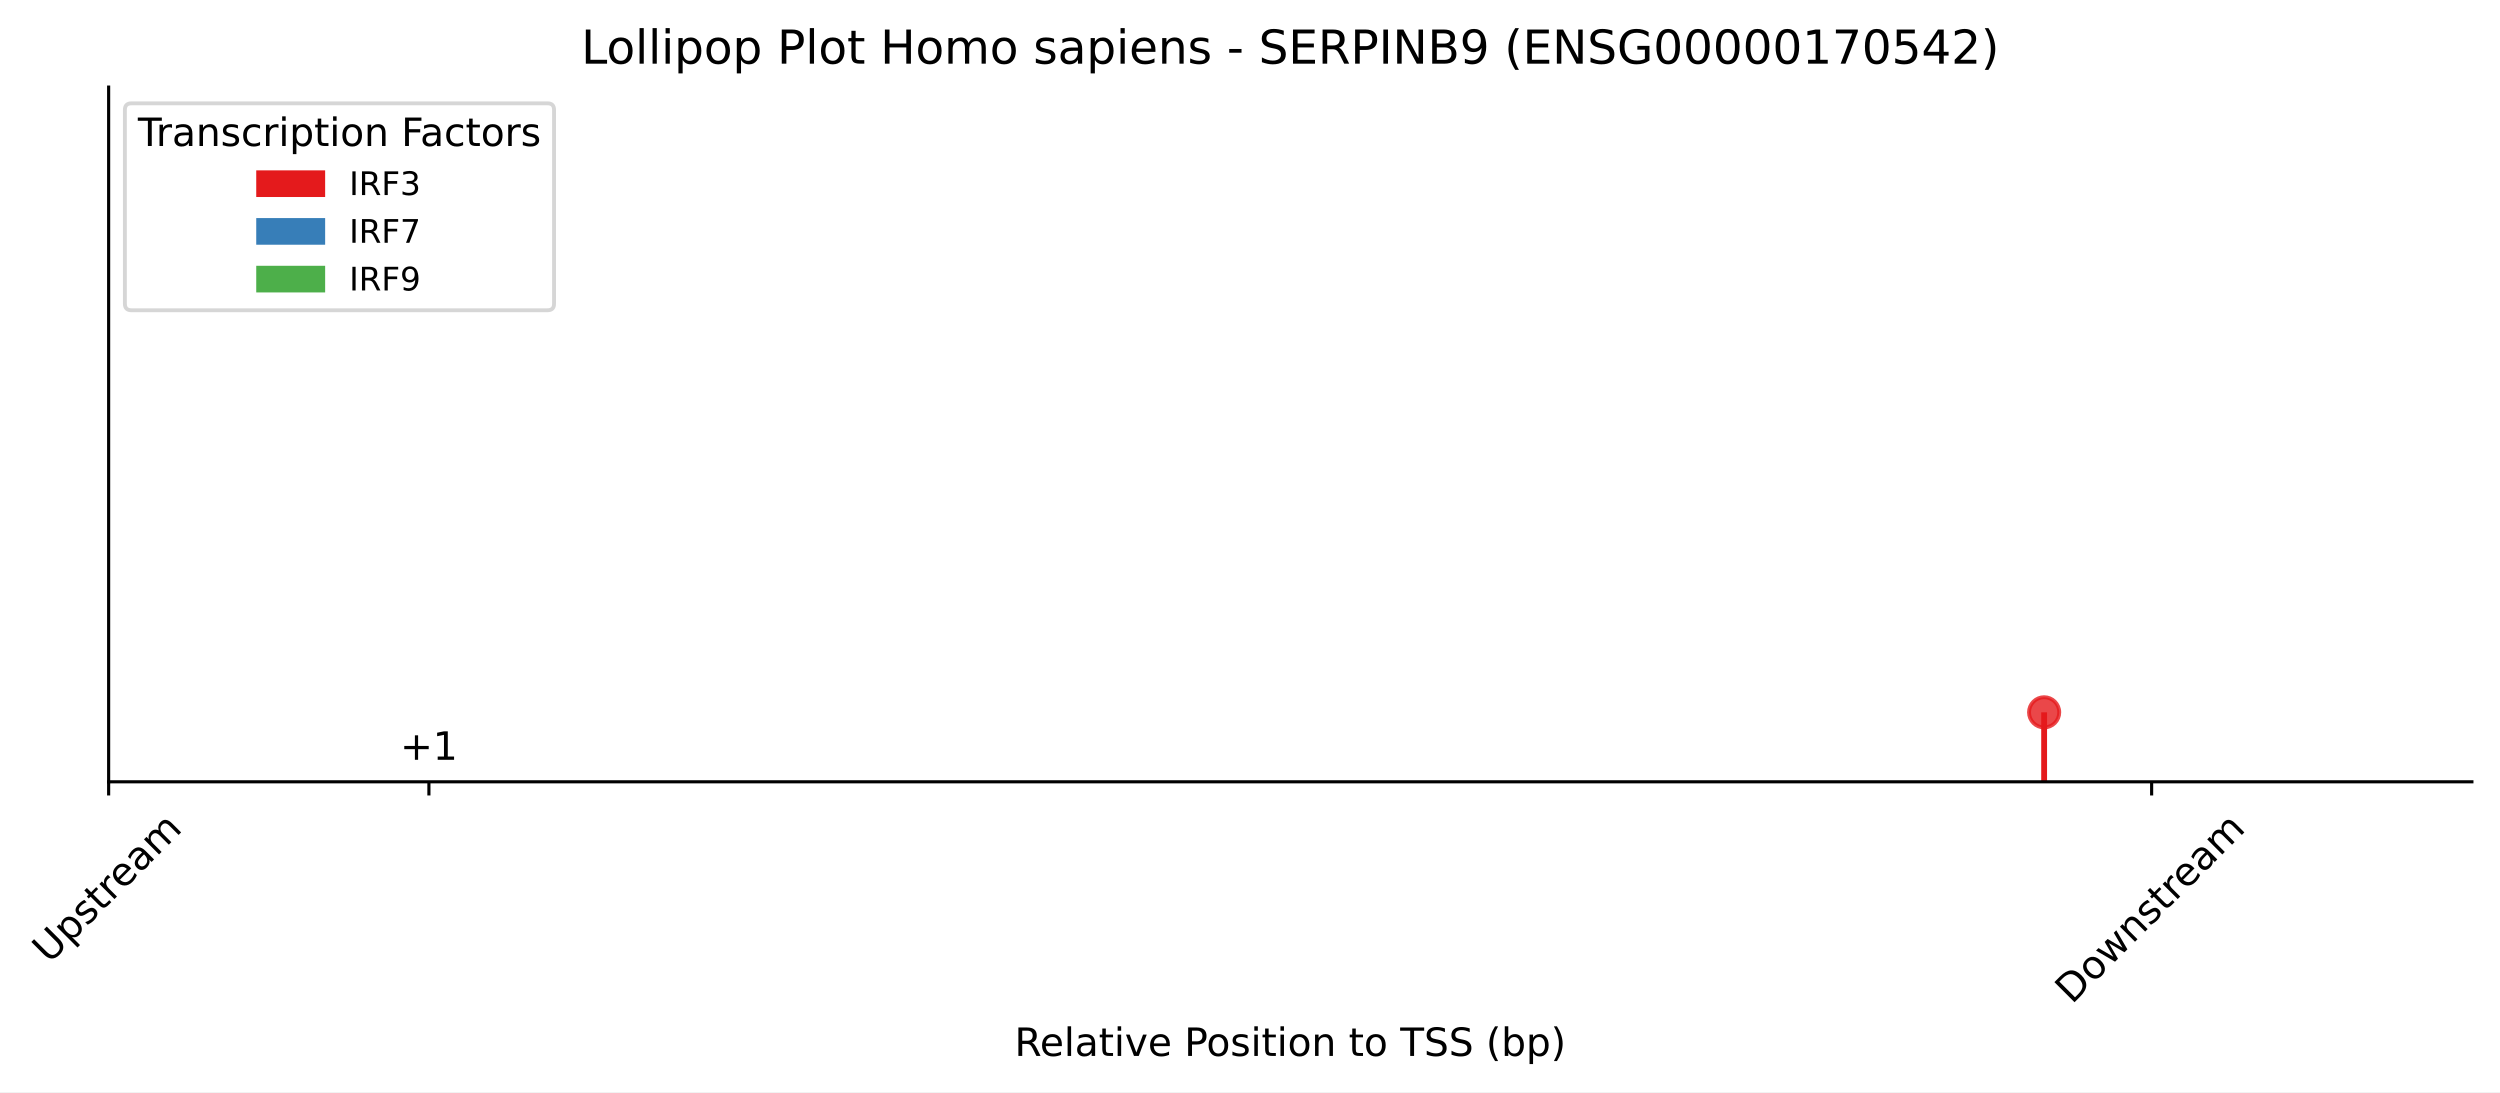
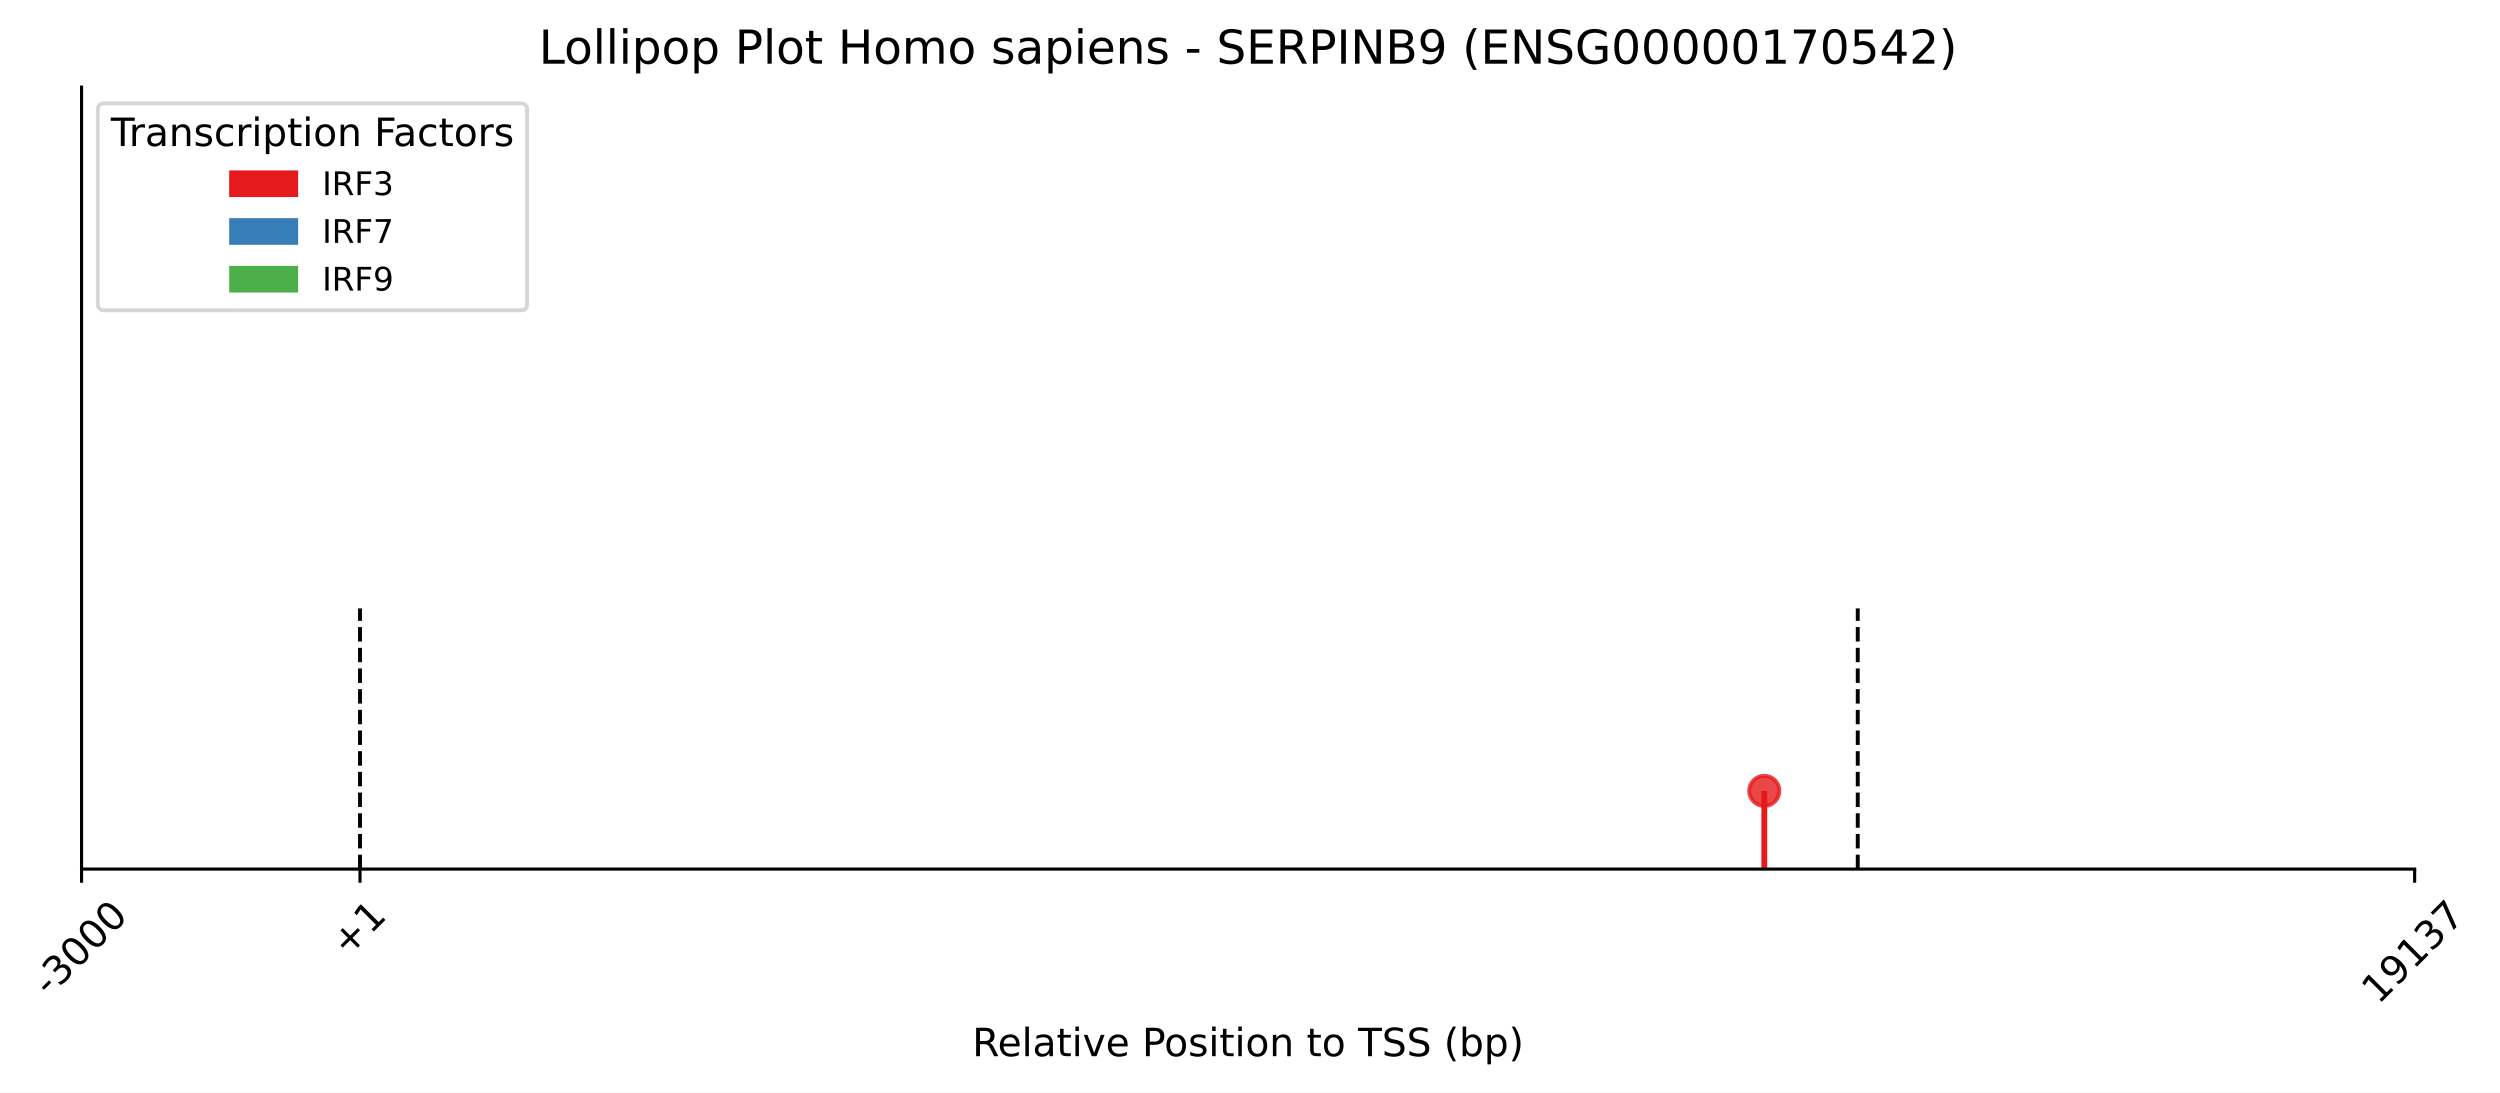
- <svg xmlns="http://www.w3.org/2000/svg" xmlns:xlink="http://www.w3.org/1999/xlink" width="640.663pt" height="279.88pt" viewBox="0 0 640.663 279.88" version="1.1">
+ <svg xmlns="http://www.w3.org/2000/svg" xmlns:xlink="http://www.w3.org/1999/xlink" width="640.479pt" height="279.87pt" viewBox="0 0 640.479 279.87" version="1.1">
  <defs>
    <style type="text/css">*{stroke-linejoin: round; stroke-linecap: butt}</style>
  </defs>
  <g id="figure_1">
    <g id="patch_1">
-       <path d="M -0 279.88  L 640.663 279.88  L 640.663 0  L -0 0  z " style="fill: #ffffff" />
+       <path d="M 0 279.87  L 640.479 279.87  L 640.479 0  L 0 0  z " style="fill: #ffffff" />
    </g>
    <g id="axes_1">
      <g id="patch_2">
-         <path d="M 27.841 200.348  L 633.463 200.348  L 633.463 22.318  L 27.841 22.318  z " style="fill: #ffffff" />
+         <path d="M 20.895 222.654  L 618.61 222.654  L 618.61 22.318  L 20.895 22.318  z " style="fill: #ffffff" />
      </g>
      <g id="matplotlib.axis_1">
        <g id="xtick_1">
          <g id="line2d_1">
            <defs>
-               <path id="m1133370704" d="M 0 0  L 0 3.5  " style="stroke: #000000; stroke-width: 0.8" />
+               <path id="mc39d2df8a2" d="M 0 0  L 0 3.5  " style="stroke: #000000; stroke-width: 0.8" />
            </defs>
            <g>
-               <use xlink:href="#m1133370704" x="27.841" y="200.348" style="stroke: #000000; stroke-width: 0.8" />
+               <use xlink:href="#mc39d2df8a2" x="20.895" y="222.654" style="stroke: #000000; stroke-width: 0.8" />
            </g>
          </g>
          <g id="text_1">
-             <g transform="translate(12.57291 247.1605) rotate(-45) scale(0.1 -0.1)">
+             <g transform="translate(12.57291 255.5738) rotate(-45) scale(0.1 -0.1)">
              <defs>
-                 <path id="DejaVuSans-55" d="M 556 4666  L 1191 4666  L 1191 1831  Q 1191 1081 1462 751  Q 1734 422 2344 422  Q 2950 422 3222 751  Q 3494 1081 3494 1831  L 3494 4666  L 4128 4666  L 4128 1753  Q 4128 841 3676 375  Q 3225 -91 2344 -91  Q 1459 -91 1007 375  Q 556 841 556 1753  L 556 4666  z " transform="scale(0.015625)" />
-                 <path id="DejaVuSans-70" d="M 1159 525  L 1159 -1331  L 581 -1331  L 581 3500  L 1159 3500  L 1159 2969  Q 1341 3281 1617 3432  Q 1894 3584 2278 3584  Q 2916 3584 3314 3078  Q 3713 2572 3713 1747  Q 3713 922 3314 415  Q 2916 -91 2278 -91  Q 1894 -91 1617 61  Q 1341 213 1159 525  z M 3116 1747  Q 3116 2381 2855 2742  Q 2594 3103 2138 3103  Q 1681 3103 1420 2742  Q 1159 2381 1159 1747  Q 1159 1113 1420 752  Q 1681 391 2138 391  Q 2594 391 2855 752  Q 3116 1113 3116 1747  z " transform="scale(0.015625)" />
-                 <path id="DejaVuSans-73" d="M 2834 3397  L 2834 2853  Q 2591 2978 2328 3040  Q 2066 3103 1784 3103  Q 1356 3103 1142 2972  Q 928 2841 928 2578  Q 928 2378 1081 2264  Q 1234 2150 1697 2047  L 1894 2003  Q 2506 1872 2764 1633  Q 3022 1394 3022 966  Q 3022 478 2636 193  Q 2250 -91 1575 -91  Q 1294 -91 989 -36  Q 684 19 347 128  L 347 722  Q 666 556 975 473  Q 1284 391 1588 391  Q 1994 391 2212 530  Q 2431 669 2431 922  Q 2431 1156 2273 1281  Q 2116 1406 1581 1522  L 1381 1569  Q 847 1681 609 1914  Q 372 2147 372 2553  Q 372 3047 722 3315  Q 1072 3584 1716 3584  Q 2034 3584 2315 3537  Q 2597 3491 2834 3397  z " transform="scale(0.015625)" />
-                 <path id="DejaVuSans-74" d="M 1172 4494  L 1172 3500  L 2356 3500  L 2356 3053  L 1172 3053  L 1172 1153  Q 1172 725 1289 603  Q 1406 481 1766 481  L 2356 481  L 2356 0  L 1766 0  Q 1100 0 847 248  Q 594 497 594 1153  L 594 3053  L 172 3053  L 172 3500  L 594 3500  L 594 4494  L 1172 4494  z " transform="scale(0.015625)" />
-                 <path id="DejaVuSans-72" d="M 2631 2963  Q 2534 3019 2420 3045  Q 2306 3072 2169 3072  Q 1681 3072 1420 2755  Q 1159 2438 1159 1844  L 1159 0  L 581 0  L 581 3500  L 1159 3500  L 1159 2956  Q 1341 3275 1631 3429  Q 1922 3584 2338 3584  Q 2397 3584 2469 3576  Q 2541 3569 2628 3553  L 2631 2963  z " transform="scale(0.015625)" />
-                 <path id="DejaVuSans-65" d="M 3597 1894  L 3597 1613  L 953 1613  Q 991 1019 1311 708  Q 1631 397 2203 397  Q 2534 397 2845 478  Q 3156 559 3463 722  L 3463 178  Q 3153 47 2828 -22  Q 2503 -91 2169 -91  Q 1331 -91 842 396  Q 353 884 353 1716  Q 353 2575 817 3079  Q 1281 3584 2069 3584  Q 2775 3584 3186 3129  Q 3597 2675 3597 1894  z M 3022 2063  Q 3016 2534 2758 2815  Q 2500 3097 2075 3097  Q 1594 3097 1305 2825  Q 1016 2553 972 2059  L 3022 2063  z " transform="scale(0.015625)" />
-                 <path id="DejaVuSans-61" d="M 2194 1759  Q 1497 1759 1228 1600  Q 959 1441 959 1056  Q 959 750 1161 570  Q 1363 391 1709 391  Q 2188 391 2477 730  Q 2766 1069 2766 1631  L 2766 1759  L 2194 1759  z M 3341 1997  L 3341 0  L 2766 0  L 2766 531  Q 2569 213 2275 61  Q 1981 -91 1556 -91  Q 1019 -91 701 211  Q 384 513 384 1019  Q 384 1609 779 1909  Q 1175 2209 1959 2209  L 2766 2209  L 2766 2266  Q 2766 2663 2505 2880  Q 2244 3097 1772 3097  Q 1472 3097 1187 3025  Q 903 2953 641 2809  L 641 3341  Q 956 3463 1253 3523  Q 1550 3584 1831 3584  Q 2591 3584 2966 3190  Q 3341 2797 3341 1997  z " transform="scale(0.015625)" />
-                 <path id="DejaVuSans-6d" d="M 3328 2828  Q 3544 3216 3844 3400  Q 4144 3584 4550 3584  Q 5097 3584 5394 3201  Q 5691 2819 5691 2113  L 5691 0  L 5113 0  L 5113 2094  Q 5113 2597 4934 2840  Q 4756 3084 4391 3084  Q 3944 3084 3684 2787  Q 3425 2491 3425 1978  L 3425 0  L 2847 0  L 2847 2094  Q 2847 2600 2669 2842  Q 2491 3084 2119 3084  Q 1678 3084 1418 2786  Q 1159 2488 1159 1978  L 1159 0  L 581 0  L 581 3500  L 1159 3500  L 1159 2956  Q 1356 3278 1631 3431  Q 1906 3584 2284 3584  Q 2666 3584 2933 3390  Q 3200 3197 3328 2828  z " transform="scale(0.015625)" />
+                 <path id="DejaVuSans-2d" d="M 313 2009  L 1997 2009  L 1997 1497  L 313 1497  L 313 2009  z " transform="scale(0.015625)" />
+                 <path id="DejaVuSans-33" d="M 2597 2516  Q 3050 2419 3304 2112  Q 3559 1806 3559 1356  Q 3559 666 3084 287  Q 2609 -91 1734 -91  Q 1441 -91 1130 -33  Q 819 25 488 141  L 488 750  Q 750 597 1062 519  Q 1375 441 1716 441  Q 2309 441 2620 675  Q 2931 909 2931 1356  Q 2931 1769 2642 2001  Q 2353 2234 1838 2234  L 1294 2234  L 1294 2753  L 1863 2753  Q 2328 2753 2575 2939  Q 2822 3125 2822 3475  Q 2822 3834 2567 4026  Q 2313 4219 1838 4219  Q 1578 4219 1281 4162  Q 984 4106 628 3988  L 628 4550  Q 988 4650 1302 4700  Q 1616 4750 1894 4750  Q 2613 4750 3031 4423  Q 3450 4097 3450 3541  Q 3450 3153 3228 2886  Q 3006 2619 2597 2516  z " transform="scale(0.015625)" />
+                 <path id="DejaVuSans-30" d="M 2034 4250  Q 1547 4250 1301 3770  Q 1056 3291 1056 2328  Q 1056 1369 1301 889  Q 1547 409 2034 409  Q 2525 409 2770 889  Q 3016 1369 3016 2328  Q 3016 3291 2770 3770  Q 2525 4250 2034 4250  z M 2034 4750  Q 2819 4750 3233 4129  Q 3647 3509 3647 2328  Q 3647 1150 3233 529  Q 2819 -91 2034 -91  Q 1250 -91 836 529  Q 422 1150 422 2328  Q 422 3509 836 4129  Q 1250 4750 2034 4750  z " transform="scale(0.015625)" />
              </defs>
-               <use xlink:href="#DejaVuSans-55" />
-               <use xlink:href="#DejaVuSans-70" x="73.193" />
-               <use xlink:href="#DejaVuSans-73" x="136.67" />
-               <use xlink:href="#DejaVuSans-74" x="188.77" />
-               <use xlink:href="#DejaVuSans-72" x="227.979" />
-               <use xlink:href="#DejaVuSans-65" x="266.842" />
-               <use xlink:href="#DejaVuSans-61" x="328.365" />
-               <use xlink:href="#DejaVuSans-6d" x="389.645" />
+               <use xlink:href="#DejaVuSans-2d" />
+               <use xlink:href="#DejaVuSans-33" x="36.084" />
+               <use xlink:href="#DejaVuSans-30" x="99.707" />
+               <use xlink:href="#DejaVuSans-30" x="163.33" />
+               <use xlink:href="#DejaVuSans-30" x="226.953" />
            </g>
          </g>
        </g>
        <g id="xtick_2">
          <g id="line2d_2">
            <g>
-               <use xlink:href="#m1133370704" x="109.915" y="200.348" style="stroke: #000000; stroke-width: 0.8" />
+               <use xlink:href="#mc39d2df8a2" x="92.23" y="222.654" style="stroke: #000000; stroke-width: 0.8" />
+             </g>
+           </g>
+           <g id="text_2">
+             <g transform="translate(88.96906 245.4511) rotate(-45) scale(0.1 -0.1)">
+               <defs>
+                 <path id="DejaVuSans-2b" d="M 2944 4013  L 2944 2272  L 4684 2272  L 4684 1741  L 2944 1741  L 2944 0  L 2419 0  L 2419 1741  L 678 1741  L 678 2272  L 2419 2272  L 2419 4013  L 2944 4013  z " transform="scale(0.015625)" />
+                 <path id="DejaVuSans-31" d="M 794 531  L 1825 531  L 1825 4091  L 703 3866  L 703 4441  L 1819 4666  L 2450 4666  L 2450 531  L 3481 531  L 3481 0  L 794 0  L 794 531  z " transform="scale(0.015625)" />
+               </defs>
+               <use xlink:href="#DejaVuSans-2b" />
+               <use xlink:href="#DejaVuSans-31" x="83.789" />
            </g>
          </g>
        </g>
        <g id="xtick_3">
          <g id="line2d_3">
            <g>
-               <use xlink:href="#m1133370704" x="551.389" y="200.348" style="stroke: #000000; stroke-width: 0.8" />
-             </g>
-           </g>
-           <g id="text_2">
-             <g transform="translate(530.9353 257.5318) rotate(-45) scale(0.1 -0.1)">
+               <use xlink:href="#mc39d2df8a2" x="618.61" y="222.654" style="stroke: #000000; stroke-width: 0.8" />
+             </g>
+           </g>
+           <g id="text_3">
+             <g transform="translate(609.3134 257.5216) rotate(-45) scale(0.1 -0.1)">
              <defs>
-                 <path id="DejaVuSans-44" d="M 1259 4147  L 1259 519  L 2022 519  Q 2988 519 3436 956  Q 3884 1394 3884 2338  Q 3884 3275 3436 3711  Q 2988 4147 2022 4147  L 1259 4147  z M 628 4666  L 1925 4666  Q 3281 4666 3915 4102  Q 4550 3538 4550 2338  Q 4550 1131 3912 565  Q 3275 0 1925 0  L 628 0  L 628 4666  z " transform="scale(0.015625)" />
-                 <path id="DejaVuSans-6f" d="M 1959 3097  Q 1497 3097 1228 2736  Q 959 2375 959 1747  Q 959 1119 1226 758  Q 1494 397 1959 397  Q 2419 397 2687 759  Q 2956 1122 2956 1747  Q 2956 2369 2687 2733  Q 2419 3097 1959 3097  z M 1959 3584  Q 2709 3584 3137 3096  Q 3566 2609 3566 1747  Q 3566 888 3137 398  Q 2709 -91 1959 -91  Q 1206 -91 779 398  Q 353 888 353 1747  Q 353 2609 779 3096  Q 1206 3584 1959 3584  z " transform="scale(0.015625)" />
-                 <path id="DejaVuSans-77" d="M 269 3500  L 844 3500  L 1563 769  L 2278 3500  L 2956 3500  L 3675 769  L 4391 3500  L 4966 3500  L 4050 0  L 3372 0  L 2619 2869  L 1863 0  L 1184 0  L 269 3500  z " transform="scale(0.015625)" />
-                 <path id="DejaVuSans-6e" d="M 3513 2113  L 3513 0  L 2938 0  L 2938 2094  Q 2938 2591 2744 2837  Q 2550 3084 2163 3084  Q 1697 3084 1428 2787  Q 1159 2491 1159 1978  L 1159 0  L 581 0  L 581 3500  L 1159 3500  L 1159 2956  Q 1366 3272 1645 3428  Q 1925 3584 2291 3584  Q 2894 3584 3203 3211  Q 3513 2838 3513 2113  z " transform="scale(0.015625)" />
+                 <path id="DejaVuSans-39" d="M 703 97  L 703 672  Q 941 559 1184 500  Q 1428 441 1663 441  Q 2288 441 2617 861  Q 2947 1281 2994 2138  Q 2813 1869 2534 1725  Q 2256 1581 1919 1581  Q 1219 1581 811 2004  Q 403 2428 403 3163  Q 403 3881 828 4315  Q 1253 4750 1959 4750  Q 2769 4750 3195 4129  Q 3622 3509 3622 2328  Q 3622 1225 3098 567  Q 2575 -91 1691 -91  Q 1453 -91 1209 -44  Q 966 3 703 97  z M 1959 2075  Q 2384 2075 2632 2365  Q 2881 2656 2881 3163  Q 2881 3666 2632 3958  Q 2384 4250 1959 4250  Q 1534 4250 1286 3958  Q 1038 3666 1038 3163  Q 1038 2656 1286 2365  Q 1534 2075 1959 2075  z " transform="scale(0.015625)" />
+                 <path id="DejaVuSans-37" d="M 525 4666  L 3525 4666  L 3525 4397  L 1831 0  L 1172 0  L 2766 4134  L 525 4134  L 525 4666  z " transform="scale(0.015625)" />
              </defs>
-               <use xlink:href="#DejaVuSans-44" />
-               <use xlink:href="#DejaVuSans-6f" x="77.002" />
-               <use xlink:href="#DejaVuSans-77" x="138.184" />
-               <use xlink:href="#DejaVuSans-6e" x="219.971" />
-               <use xlink:href="#DejaVuSans-73" x="283.35" />
-               <use xlink:href="#DejaVuSans-74" x="335.449" />
-               <use xlink:href="#DejaVuSans-72" x="374.658" />
-               <use xlink:href="#DejaVuSans-65" x="413.521" />
-               <use xlink:href="#DejaVuSans-61" x="475.045" />
-               <use xlink:href="#DejaVuSans-6d" x="536.324" />
-             </g>
-           </g>
-         </g>
-         <g id="text_3">
-           <g transform="translate(259.996 270.6008) scale(0.1 -0.1)">
+               <use xlink:href="#DejaVuSans-31" />
+               <use xlink:href="#DejaVuSans-39" x="63.623" />
+               <use xlink:href="#DejaVuSans-31" x="127.246" />
+               <use xlink:href="#DejaVuSans-33" x="190.869" />
+               <use xlink:href="#DejaVuSans-37" x="254.492" />
+             </g>
+           </g>
+         </g>
+         <g id="text_4">
+           <g transform="translate(249.0962 270.5906) scale(0.1 -0.1)">
            <defs>
              <path id="DejaVuSans-52" d="M 2841 2188  Q 3044 2119 3236 1894  Q 3428 1669 3622 1275  L 4263 0  L 3584 0  L 2988 1197  Q 2756 1666 2539 1819  Q 2322 1972 1947 1972  L 1259 1972  L 1259 0  L 628 0  L 628 4666  L 2053 4666  Q 2853 4666 3247 4331  Q 3641 3997 3641 3322  Q 3641 2881 3436 2590  Q 3231 2300 2841 2188  z M 1259 4147  L 1259 2491  L 2053 2491  Q 2509 2491 2742 2702  Q 2975 2913 2975 3322  Q 2975 3731 2742 3939  Q 2509 4147 2053 4147  L 1259 4147  z " transform="scale(0.015625)" />
+               <path id="DejaVuSans-65" d="M 3597 1894  L 3597 1613  L 953 1613  Q 991 1019 1311 708  Q 1631 397 2203 397  Q 2534 397 2845 478  Q 3156 559 3463 722  L 3463 178  Q 3153 47 2828 -22  Q 2503 -91 2169 -91  Q 1331 -91 842 396  Q 353 884 353 1716  Q 353 2575 817 3079  Q 1281 3584 2069 3584  Q 2775 3584 3186 3129  Q 3597 2675 3597 1894  z M 3022 2063  Q 3016 2534 2758 2815  Q 2500 3097 2075 3097  Q 1594 3097 1305 2825  Q 1016 2553 972 2059  L 3022 2063  z " transform="scale(0.015625)" />
              <path id="DejaVuSans-6c" d="M 603 4863  L 1178 4863  L 1178 0  L 603 0  L 603 4863  z " transform="scale(0.015625)" />
+               <path id="DejaVuSans-61" d="M 2194 1759  Q 1497 1759 1228 1600  Q 959 1441 959 1056  Q 959 750 1161 570  Q 1363 391 1709 391  Q 2188 391 2477 730  Q 2766 1069 2766 1631  L 2766 1759  L 2194 1759  z M 3341 1997  L 3341 0  L 2766 0  L 2766 531  Q 2569 213 2275 61  Q 1981 -91 1556 -91  Q 1019 -91 701 211  Q 384 513 384 1019  Q 384 1609 779 1909  Q 1175 2209 1959 2209  L 2766 2209  L 2766 2266  Q 2766 2663 2505 2880  Q 2244 3097 1772 3097  Q 1472 3097 1187 3025  Q 903 2953 641 2809  L 641 3341  Q 956 3463 1253 3523  Q 1550 3584 1831 3584  Q 2591 3584 2966 3190  Q 3341 2797 3341 1997  z " transform="scale(0.015625)" />
+               <path id="DejaVuSans-74" d="M 1172 4494  L 1172 3500  L 2356 3500  L 2356 3053  L 1172 3053  L 1172 1153  Q 1172 725 1289 603  Q 1406 481 1766 481  L 2356 481  L 2356 0  L 1766 0  Q 1100 0 847 248  Q 594 497 594 1153  L 594 3053  L 172 3053  L 172 3500  L 594 3500  L 594 4494  L 1172 4494  z " transform="scale(0.015625)" />
              <path id="DejaVuSans-69" d="M 603 3500  L 1178 3500  L 1178 0  L 603 0  L 603 3500  z M 603 4863  L 1178 4863  L 1178 4134  L 603 4134  L 603 4863  z " transform="scale(0.015625)" />
              <path id="DejaVuSans-76" d="M 191 3500  L 800 3500  L 1894 563  L 2988 3500  L 3597 3500  L 2284 0  L 1503 0  L 191 3500  z " transform="scale(0.015625)" />
              <path id="DejaVuSans-20" transform="scale(0.015625)" />
              <path id="DejaVuSans-50" d="M 1259 4147  L 1259 2394  L 2053 2394  Q 2494 2394 2734 2622  Q 2975 2850 2975 3272  Q 2975 3691 2734 3919  Q 2494 4147 2053 4147  L 1259 4147  z M 628 4666  L 2053 4666  Q 2838 4666 3239 4311  Q 3641 3956 3641 3272  Q 3641 2581 3239 2228  Q 2838 1875 2053 1875  L 1259 1875  L 1259 0  L 628 0  L 628 4666  z " transform="scale(0.015625)" />
+               <path id="DejaVuSans-6f" d="M 1959 3097  Q 1497 3097 1228 2736  Q 959 2375 959 1747  Q 959 1119 1226 758  Q 1494 397 1959 397  Q 2419 397 2687 759  Q 2956 1122 2956 1747  Q 2956 2369 2687 2733  Q 2419 3097 1959 3097  z M 1959 3584  Q 2709 3584 3137 3096  Q 3566 2609 3566 1747  Q 3566 888 3137 398  Q 2709 -91 1959 -91  Q 1206 -91 779 398  Q 353 888 353 1747  Q 353 2609 779 3096  Q 1206 3584 1959 3584  z " transform="scale(0.015625)" />
+               <path id="DejaVuSans-73" d="M 2834 3397  L 2834 2853  Q 2591 2978 2328 3040  Q 2066 3103 1784 3103  Q 1356 3103 1142 2972  Q 928 2841 928 2578  Q 928 2378 1081 2264  Q 1234 2150 1697 2047  L 1894 2003  Q 2506 1872 2764 1633  Q 3022 1394 3022 966  Q 3022 478 2636 193  Q 2250 -91 1575 -91  Q 1294 -91 989 -36  Q 684 19 347 128  L 347 722  Q 666 556 975 473  Q 1284 391 1588 391  Q 1994 391 2212 530  Q 2431 669 2431 922  Q 2431 1156 2273 1281  Q 2116 1406 1581 1522  L 1381 1569  Q 847 1681 609 1914  Q 372 2147 372 2553  Q 372 3047 722 3315  Q 1072 3584 1716 3584  Q 2034 3584 2315 3537  Q 2597 3491 2834 3397  z " transform="scale(0.015625)" />
+               <path id="DejaVuSans-6e" d="M 3513 2113  L 3513 0  L 2938 0  L 2938 2094  Q 2938 2591 2744 2837  Q 2550 3084 2163 3084  Q 1697 3084 1428 2787  Q 1159 2491 1159 1978  L 1159 0  L 581 0  L 581 3500  L 1159 3500  L 1159 2956  Q 1366 3272 1645 3428  Q 1925 3584 2291 3584  Q 2894 3584 3203 3211  Q 3513 2838 3513 2113  z " transform="scale(0.015625)" />
              <path id="DejaVuSans-54" d="M -19 4666  L 3928 4666  L 3928 4134  L 2272 4134  L 2272 0  L 1638 0  L 1638 4134  L -19 4134  L -19 4666  z " transform="scale(0.015625)" />
              <path id="DejaVuSans-53" d="M 3425 4513  L 3425 3897  Q 3066 4069 2747 4153  Q 2428 4238 2131 4238  Q 1616 4238 1336 4038  Q 1056 3838 1056 3469  Q 1056 3159 1242 3001  Q 1428 2844 1947 2747  L 2328 2669  Q 3034 2534 3370 2195  Q 3706 1856 3706 1288  Q 3706 609 3251 259  Q 2797 -91 1919 -91  Q 1588 -91 1214 -16  Q 841 59 441 206  L 441 856  Q 825 641 1194 531  Q 1563 422 1919 422  Q 2459 422 2753 634  Q 3047 847 3047 1241  Q 3047 1584 2836 1778  Q 2625 1972 2144 2069  L 1759 2144  Q 1053 2284 737 2584  Q 422 2884 422 3419  Q 422 4038 858 4394  Q 1294 4750 2059 4750  Q 2388 4750 2728 4690  Q 3069 4631 3425 4513  z " transform="scale(0.015625)" />
              <path id="DejaVuSans-28" d="M 1984 4856  Q 1566 4138 1362 3434  Q 1159 2731 1159 2009  Q 1159 1288 1364 580  Q 1569 -128 1984 -844  L 1484 -844  Q 1016 -109 783 600  Q 550 1309 550 2009  Q 550 2706 781 3412  Q 1013 4119 1484 4856  L 1984 4856  z " transform="scale(0.015625)" />
              <path id="DejaVuSans-62" d="M 3116 1747  Q 3116 2381 2855 2742  Q 2594 3103 2138 3103  Q 1681 3103 1420 2742  Q 1159 2381 1159 1747  Q 1159 1113 1420 752  Q 1681 391 2138 391  Q 2594 391 2855 752  Q 3116 1113 3116 1747  z M 1159 2969  Q 1341 3281 1617 3432  Q 1894 3584 2278 3584  Q 2916 3584 3314 3078  Q 3713 2572 3713 1747  Q 3713 922 3314 415  Q 2916 -91 2278 -91  Q 1894 -91 1617 61  Q 1341 213 1159 525  L 1159 0  L 581 0  L 581 4863  L 1159 4863  L 1159 2969  z " transform="scale(0.015625)" />
+               <path id="DejaVuSans-70" d="M 1159 525  L 1159 -1331  L 581 -1331  L 581 3500  L 1159 3500  L 1159 2969  Q 1341 3281 1617 3432  Q 1894 3584 2278 3584  Q 2916 3584 3314 3078  Q 3713 2572 3713 1747  Q 3713 922 3314 415  Q 2916 -91 2278 -91  Q 1894 -91 1617 61  Q 1341 213 1159 525  z M 3116 1747  Q 3116 2381 2855 2742  Q 2594 3103 2138 3103  Q 1681 3103 1420 2742  Q 1159 2381 1159 1747  Q 1159 1113 1420 752  Q 1681 391 2138 391  Q 2594 391 2855 752  Q 3116 1113 3116 1747  z " transform="scale(0.015625)" />
              <path id="DejaVuSans-29" d="M 513 4856  L 1013 4856  Q 1481 4119 1714 3412  Q 1947 2706 1947 2009  Q 1947 1309 1714 600  Q 1481 -109 1013 -844  L 513 -844  Q 928 -128 1133 580  Q 1338 1288 1338 2009  Q 1338 2731 1133 3434  Q 928 4138 513 4856  z " transform="scale(0.015625)" />
            </defs>
            <use xlink:href="#DejaVuSans-52" />
            <use xlink:href="#DejaVuSans-65" x="64.982" />
            <use xlink:href="#DejaVuSans-6c" x="126.506" />
            <use xlink:href="#DejaVuSans-61" x="154.289" />
            <use xlink:href="#DejaVuSans-74" x="215.568" />
            <use xlink:href="#DejaVuSans-69" x="254.777" />
            <use xlink:href="#DejaVuSans-76" x="282.561" />
            <use xlink:href="#DejaVuSans-65" x="341.74" />
            <use xlink:href="#DejaVuSans-20" x="403.264" />
            <use xlink:href="#DejaVuSans-50" x="435.051" />
            <use xlink:href="#DejaVuSans-6f" x="491.729" />
            <use xlink:href="#DejaVuSans-73" x="552.91" />
            <use xlink:href="#DejaVuSans-69" x="605.01" />
            <use xlink:href="#DejaVuSans-74" x="632.793" />
            <use xlink:href="#DejaVuSans-69" x="672.002" />
            <use xlink:href="#DejaVuSans-6f" x="699.785" />
            <use xlink:href="#DejaVuSans-6e" x="760.967" />
            <use xlink:href="#DejaVuSans-20" x="824.346" />
            <use xlink:href="#DejaVuSans-74" x="856.133" />
            <use xlink:href="#DejaVuSans-6f" x="895.342" />
            <use xlink:href="#DejaVuSans-20" x="956.523" />
            <use xlink:href="#DejaVuSans-54" x="988.311" />
            <use xlink:href="#DejaVuSans-53" x="1049.395" />
            <use xlink:href="#DejaVuSans-53" x="1112.871" />
            <use xlink:href="#DejaVuSans-20" x="1176.348" />
            <use xlink:href="#DejaVuSans-28" x="1208.135" />
            <use xlink:href="#DejaVuSans-62" x="1247.148" />
            <use xlink:href="#DejaVuSans-70" x="1310.625" />
            <use xlink:href="#DejaVuSans-29" x="1374.102" />
          </g>
        </g>
      </g>
      <g id="matplotlib.axis_2" />
      <g id="LineCollection_1">
-         <path d="M 523.84 200.348  L 523.84 182.545  " clip-path="url(#pbca8fb5575)" style="fill: none; stroke: #e41a1c; stroke-width: 1.5" />
+         <path d="M 451.995 222.654  L 451.995 202.62  " clip-path="url(#p98a1202566)" style="fill: none; stroke: #e41a1c; stroke-width: 1.5" />
+       </g>
+       <g id="line2d_4">
+         <path d="M 92.23 222.654  L 92.23 155.875  " clip-path="url(#p98a1202566)" style="fill: none; stroke-dasharray: 3.7,1.6; stroke-dashoffset: 0; stroke: #000000" />
+       </g>
+       <g id="line2d_5">
+         <path d="M 475.94 222.654  L 475.94 155.875  " clip-path="url(#p98a1202566)" style="fill: none; stroke-dasharray: 3.7,1.6; stroke-dashoffset: 0; stroke: #000000" />
      </g>
      <g id="patch_3">
-         <path d="M 27.841 200.348  L 27.841 22.318  " style="fill: none; stroke: #000000; stroke-width: 0.8; stroke-linejoin: miter; stroke-linecap: square" />
+         <path d="M 20.895 222.654  L 20.895 22.318  " style="fill: none; stroke: #000000; stroke-width: 0.8; stroke-linejoin: miter; stroke-linecap: square" />
      </g>
      <g id="patch_4">
-         <path d="M 27.841 200.348  L 633.463 200.348  " style="fill: none; stroke: #000000; stroke-width: 0.8; stroke-linejoin: miter; stroke-linecap: square" />
+         <path d="M 20.895 222.654  L 618.61 222.654  " style="fill: none; stroke: #000000; stroke-width: 0.8; stroke-linejoin: miter; stroke-linecap: square" />
      </g>
      <g id="PathCollection_1">
        <defs>
-           <path id="m6e3f514207" d="M 0 3.873  C 1.027 3.873 2.012 3.465 2.739 2.739  C 3.465 2.012 3.873 1.027 3.873 0  C 3.873 -1.027 3.465 -2.012 2.739 -2.739  C 2.012 -3.465 1.027 -3.873 0 -3.873  C -1.027 -3.873 -2.012 -3.465 -2.739 -2.739  C -3.465 -2.012 -3.873 -1.027 -3.873 0  C -3.873 1.027 -3.465 2.012 -2.739 2.739  C -2.012 3.465 -1.027 3.873 0 3.873  z " style="stroke: #e41a1c; stroke-opacity: 0.8" />
+           <path id="md659e60cf9" d="M 0 3.873  C 1.027 3.873 2.012 3.465 2.739 2.739  C 3.465 2.012 3.873 1.027 3.873 0  C 3.873 -1.027 3.465 -2.012 2.739 -2.739  C 2.012 -3.465 1.027 -3.873 0 -3.873  C -1.027 -3.873 -2.012 -3.465 -2.739 -2.739  C -3.465 -2.012 -3.873 -1.027 -3.873 0  C -3.873 1.027 -3.465 2.012 -2.739 2.739  C -2.012 3.465 -1.027 3.873 0 3.873  z " style="stroke: #e41a1c; stroke-opacity: 0.8" />
        </defs>
-         <g clip-path="url(#pbca8fb5575)">
-           <use xlink:href="#m6e3f514207" x="523.84" y="182.545" style="fill: #e41a1c; fill-opacity: 0.8; stroke: #e41a1c; stroke-opacity: 0.8" />
-         </g>
-       </g>
-       <g id="text_4">
-         <g transform="translate(102.544 194.7079) scale(0.1 -0.1)">
-           <defs>
-             <path id="DejaVuSans-2b" d="M 2944 4013  L 2944 2272  L 4684 2272  L 4684 1741  L 2944 1741  L 2944 0  L 2419 0  L 2419 1741  L 678 1741  L 678 2272  L 2419 2272  L 2419 4013  L 2944 4013  z " transform="scale(0.015625)" />
-             <path id="DejaVuSans-31" d="M 794 531  L 1825 531  L 1825 4091  L 703 3866  L 703 4441  L 1819 4666  L 2450 4666  L 2450 531  L 3481 531  L 3481 0  L 794 0  L 794 531  z " transform="scale(0.015625)" />
-           </defs>
-           <use xlink:href="#DejaVuSans-2b" />
-           <use xlink:href="#DejaVuSans-31" x="83.789" />
+         <g clip-path="url(#p98a1202566)">
+           <use xlink:href="#md659e60cf9" x="451.995" y="202.62" style="fill: #e41a1c; fill-opacity: 0.8; stroke: #e41a1c; stroke-opacity: 0.8" />
        </g>
      </g>
      <g id="text_5">
-         <g transform="translate(148.9488 16.31812) scale(0.12 -0.12)">
+         <g transform="translate(138.049 16.31812) scale(0.12 -0.12)">
          <defs>
            <path id="DejaVuSans-4c" d="M 628 4666  L 1259 4666  L 1259 531  L 3531 531  L 3531 0  L 628 0  L 628 4666  z " transform="scale(0.015625)" />
            <path id="DejaVuSans-48" d="M 628 4666  L 1259 4666  L 1259 2753  L 3553 2753  L 3553 4666  L 4184 4666  L 4184 0  L 3553 0  L 3553 2222  L 1259 2222  L 1259 0  L 628 0  L 628 4666  z " transform="scale(0.015625)" />
-             <path id="DejaVuSans-2d" d="M 313 2009  L 1997 2009  L 1997 1497  L 313 1497  L 313 2009  z " transform="scale(0.015625)" />
+             <path id="DejaVuSans-6d" d="M 3328 2828  Q 3544 3216 3844 3400  Q 4144 3584 4550 3584  Q 5097 3584 5394 3201  Q 5691 2819 5691 2113  L 5691 0  L 5113 0  L 5113 2094  Q 5113 2597 4934 2840  Q 4756 3084 4391 3084  Q 3944 3084 3684 2787  Q 3425 2491 3425 1978  L 3425 0  L 2847 0  L 2847 2094  Q 2847 2600 2669 2842  Q 2491 3084 2119 3084  Q 1678 3084 1418 2786  Q 1159 2488 1159 1978  L 1159 0  L 581 0  L 581 3500  L 1159 3500  L 1159 2956  Q 1356 3278 1631 3431  Q 1906 3584 2284 3584  Q 2666 3584 2933 3390  Q 3200 3197 3328 2828  z " transform="scale(0.015625)" />
            <path id="DejaVuSans-45" d="M 628 4666  L 3578 4666  L 3578 4134  L 1259 4134  L 1259 2753  L 3481 2753  L 3481 2222  L 1259 2222  L 1259 531  L 3634 531  L 3634 0  L 628 0  L 628 4666  z " transform="scale(0.015625)" />
            <path id="DejaVuSans-49" d="M 628 4666  L 1259 4666  L 1259 0  L 628 0  L 628 4666  z " transform="scale(0.015625)" />
            <path id="DejaVuSans-4e" d="M 628 4666  L 1478 4666  L 3547 763  L 3547 4666  L 4159 4666  L 4159 0  L 3309 0  L 1241 3903  L 1241 0  L 628 0  L 628 4666  z " transform="scale(0.015625)" />
            <path id="DejaVuSans-42" d="M 1259 2228  L 1259 519  L 2272 519  Q 2781 519 3026 730  Q 3272 941 3272 1375  Q 3272 1813 3026 2020  Q 2781 2228 2272 2228  L 1259 2228  z M 1259 4147  L 1259 2741  L 2194 2741  Q 2656 2741 2882 2914  Q 3109 3088 3109 3444  Q 3109 3797 2882 3972  Q 2656 4147 2194 4147  L 1259 4147  z M 628 4666  L 2241 4666  Q 2963 4666 3353 4366  Q 3744 4066 3744 3513  Q 3744 3084 3544 2831  Q 3344 2578 2956 2516  Q 3422 2416 3680 2098  Q 3938 1781 3938 1306  Q 3938 681 3513 340  Q 3088 0 2303 0  L 628 0  L 628 4666  z " transform="scale(0.015625)" />
-             <path id="DejaVuSans-39" d="M 703 97  L 703 672  Q 941 559 1184 500  Q 1428 441 1663 441  Q 2288 441 2617 861  Q 2947 1281 2994 2138  Q 2813 1869 2534 1725  Q 2256 1581 1919 1581  Q 1219 1581 811 2004  Q 403 2428 403 3163  Q 403 3881 828 4315  Q 1253 4750 1959 4750  Q 2769 4750 3195 4129  Q 3622 3509 3622 2328  Q 3622 1225 3098 567  Q 2575 -91 1691 -91  Q 1453 -91 1209 -44  Q 966 3 703 97  z M 1959 2075  Q 2384 2075 2632 2365  Q 2881 2656 2881 3163  Q 2881 3666 2632 3958  Q 2384 4250 1959 4250  Q 1534 4250 1286 3958  Q 1038 3666 1038 3163  Q 1038 2656 1286 2365  Q 1534 2075 1959 2075  z " transform="scale(0.015625)" />
            <path id="DejaVuSans-47" d="M 3809 666  L 3809 1919  L 2778 1919  L 2778 2438  L 4434 2438  L 4434 434  Q 4069 175 3628 42  Q 3188 -91 2688 -91  Q 1594 -91 976 548  Q 359 1188 359 2328  Q 359 3472 976 4111  Q 1594 4750 2688 4750  Q 3144 4750 3555 4637  Q 3966 4525 4313 4306  L 4313 3634  Q 3963 3931 3569 4081  Q 3175 4231 2741 4231  Q 1884 4231 1454 3753  Q 1025 3275 1025 2328  Q 1025 1384 1454 906  Q 1884 428 2741 428  Q 3075 428 3337 486  Q 3600 544 3809 666  z " transform="scale(0.015625)" />
-             <path id="DejaVuSans-30" d="M 2034 4250  Q 1547 4250 1301 3770  Q 1056 3291 1056 2328  Q 1056 1369 1301 889  Q 1547 409 2034 409  Q 2525 409 2770 889  Q 3016 1369 3016 2328  Q 3016 3291 2770 3770  Q 2525 4250 2034 4250  z M 2034 4750  Q 2819 4750 3233 4129  Q 3647 3509 3647 2328  Q 3647 1150 3233 529  Q 2819 -91 2034 -91  Q 1250 -91 836 529  Q 422 1150 422 2328  Q 422 3509 836 4129  Q 1250 4750 2034 4750  z " transform="scale(0.015625)" />
-             <path id="DejaVuSans-37" d="M 525 4666  L 3525 4666  L 3525 4397  L 1831 0  L 1172 0  L 2766 4134  L 525 4134  L 525 4666  z " transform="scale(0.015625)" />
            <path id="DejaVuSans-35" d="M 691 4666  L 3169 4666  L 3169 4134  L 1269 4134  L 1269 2991  Q 1406 3038 1543 3061  Q 1681 3084 1819 3084  Q 2600 3084 3056 2656  Q 3513 2228 3513 1497  Q 3513 744 3044 326  Q 2575 -91 1722 -91  Q 1428 -91 1123 -41  Q 819 9 494 109  L 494 744  Q 775 591 1075 516  Q 1375 441 1709 441  Q 2250 441 2565 725  Q 2881 1009 2881 1497  Q 2881 1984 2565 2268  Q 2250 2553 1709 2553  Q 1456 2553 1204 2497  Q 953 2441 691 2322  L 691 4666  z " transform="scale(0.015625)" />
            <path id="DejaVuSans-34" d="M 2419 4116  L 825 1625  L 2419 1625  L 2419 4116  z M 2253 4666  L 3047 4666  L 3047 1625  L 3713 1625  L 3713 1100  L 3047 1100  L 3047 0  L 2419 0  L 2419 1100  L 313 1100  L 313 1709  L 2253 4666  z " transform="scale(0.015625)" />
            <path id="DejaVuSans-32" d="M 1228 531  L 3431 531  L 3431 0  L 469 0  L 469 531  Q 828 903 1448 1529  Q 2069 2156 2228 2338  Q 2531 2678 2651 2914  Q 2772 3150 2772 3378  Q 2772 3750 2511 3984  Q 2250 4219 1831 4219  Q 1534 4219 1204 4116  Q 875 4013 500 3803  L 500 4441  Q 881 4594 1212 4672  Q 1544 4750 1819 4750  Q 2544 4750 2975 4387  Q 3406 4025 3406 3419  Q 3406 3131 3298 2873  Q 3191 2616 2906 2266  Q 2828 2175 2409 1742  Q 1991 1309 1228 531  z " transform="scale(0.015625)" />
          </defs>
          <use xlink:href="#DejaVuSans-4c" />
          <use xlink:href="#DejaVuSans-6f" x="53.963" />
          <use xlink:href="#DejaVuSans-6c" x="115.145" />
          <use xlink:href="#DejaVuSans-6c" x="142.928" />
          <use xlink:href="#DejaVuSans-69" x="170.711" />
          <use xlink:href="#DejaVuSans-70" x="198.494" />
          <use xlink:href="#DejaVuSans-6f" x="261.971" />
          <use xlink:href="#DejaVuSans-70" x="323.152" />
          <use xlink:href="#DejaVuSans-20" x="386.629" />
          <use xlink:href="#DejaVuSans-50" x="418.416" />
          <use xlink:href="#DejaVuSans-6c" x="478.719" />
          <use xlink:href="#DejaVuSans-6f" x="506.502" />
          <use xlink:href="#DejaVuSans-74" x="567.684" />
          <use xlink:href="#DejaVuSans-20" x="606.893" />
          <use xlink:href="#DejaVuSans-48" x="638.68" />
          <use xlink:href="#DejaVuSans-6f" x="713.875" />
          <use xlink:href="#DejaVuSans-6d" x="775.057" />
          <use xlink:href="#DejaVuSans-6f" x="872.469" />
          <use xlink:href="#DejaVuSans-20" x="933.65" />
          <use xlink:href="#DejaVuSans-73" x="965.438" />
          <use xlink:href="#DejaVuSans-61" x="1017.537" />
          <use xlink:href="#DejaVuSans-70" x="1078.816" />
          <use xlink:href="#DejaVuSans-69" x="1142.293" />
          <use xlink:href="#DejaVuSans-65" x="1170.076" />
          <use xlink:href="#DejaVuSans-6e" x="1231.6" />
          <use xlink:href="#DejaVuSans-73" x="1294.979" />
          <use xlink:href="#DejaVuSans-20" x="1347.078" />
          <use xlink:href="#DejaVuSans-2d" x="1378.865" />
          <use xlink:href="#DejaVuSans-20" x="1414.949" />
          <use xlink:href="#DejaVuSans-53" x="1446.736" />
          <use xlink:href="#DejaVuSans-45" x="1510.213" />
          <use xlink:href="#DejaVuSans-52" x="1573.396" />
          <use xlink:href="#DejaVuSans-50" x="1642.879" />
          <use xlink:href="#DejaVuSans-49" x="1703.182" />
          <use xlink:href="#DejaVuSans-4e" x="1732.674" />
          <use xlink:href="#DejaVuSans-42" x="1807.479" />
          <use xlink:href="#DejaVuSans-39" x="1876.082" />
          <use xlink:href="#DejaVuSans-20" x="1939.705" />
          <use xlink:href="#DejaVuSans-28" x="1971.492" />
          <use xlink:href="#DejaVuSans-45" x="2010.506" />
          <use xlink:href="#DejaVuSans-4e" x="2073.689" />
          <use xlink:href="#DejaVuSans-53" x="2148.494" />
          <use xlink:href="#DejaVuSans-47" x="2211.971" />
          <use xlink:href="#DejaVuSans-30" x="2289.461" />
          <use xlink:href="#DejaVuSans-30" x="2353.084" />
          <use xlink:href="#DejaVuSans-30" x="2416.707" />
          <use xlink:href="#DejaVuSans-30" x="2480.33" />
          <use xlink:href="#DejaVuSans-30" x="2543.953" />
          <use xlink:href="#DejaVuSans-31" x="2607.576" />
          <use xlink:href="#DejaVuSans-37" x="2671.199" />
          <use xlink:href="#DejaVuSans-30" x="2734.822" />
          <use xlink:href="#DejaVuSans-35" x="2798.445" />
          <use xlink:href="#DejaVuSans-34" x="2862.068" />
          <use xlink:href="#DejaVuSans-32" x="2925.691" />
          <use xlink:href="#DejaVuSans-29" x="2989.314" />
        </g>
      </g>
      <g id="legend_1">
        <g id="patch_5">
-           <path d="M 33.672 79.506  L 140.317 79.506  Q 141.983 79.506 141.983 77.84  L 141.983 28.149  Q 141.983 26.483 140.317 26.483  L 33.672 26.483  Q 32.006 26.483 32.006 28.149  L 32.006 77.84  Q 32.006 79.506 33.672 79.506  z " style="fill: #ffffff; opacity: 0.8; stroke: #cccccc; stroke-linejoin: miter" />
+           <path d="M 26.726 79.506  L 133.371 79.506  Q 135.037 79.506 135.037 77.84  L 135.037 28.149  Q 135.037 26.483 133.371 26.483  L 26.726 26.483  Q 25.06 26.483 25.06 28.149  L 25.06 77.84  Q 25.06 79.506 26.726 79.506  z " style="fill: #ffffff; opacity: 0.8; stroke: #cccccc; stroke-linejoin: miter" />
        </g>
        <g id="text_6">
-           <g transform="translate(35.33844 37.41356) scale(0.1 -0.1)">
+           <g transform="translate(28.39222 37.41356) scale(0.1 -0.1)">
            <defs>
+               <path id="DejaVuSans-72" d="M 2631 2963  Q 2534 3019 2420 3045  Q 2306 3072 2169 3072  Q 1681 3072 1420 2755  Q 1159 2438 1159 1844  L 1159 0  L 581 0  L 581 3500  L 1159 3500  L 1159 2956  Q 1341 3275 1631 3429  Q 1922 3584 2338 3584  Q 2397 3584 2469 3576  Q 2541 3569 2628 3553  L 2631 2963  z " transform="scale(0.015625)" />
              <path id="DejaVuSans-63" d="M 3122 3366  L 3122 2828  Q 2878 2963 2633 3030  Q 2388 3097 2138 3097  Q 1578 3097 1268 2742  Q 959 2388 959 1747  Q 959 1106 1268 751  Q 1578 397 2138 397  Q 2388 397 2633 464  Q 2878 531 3122 666  L 3122 134  Q 2881 22 2623 -34  Q 2366 -91 2075 -91  Q 1284 -91 818 406  Q 353 903 353 1747  Q 353 2603 823 3093  Q 1294 3584 2113 3584  Q 2378 3584 2631 3529  Q 2884 3475 3122 3366  z " transform="scale(0.015625)" />
              <path id="DejaVuSans-46" d="M 628 4666  L 3309 4666  L 3309 4134  L 1259 4134  L 1259 2759  L 3109 2759  L 3109 2228  L 1259 2228  L 1259 0  L 628 0  L 628 4666  z " transform="scale(0.015625)" />
            </defs>
            <use xlink:href="#DejaVuSans-54" />
            <use xlink:href="#DejaVuSans-72" x="46.334" />
            <use xlink:href="#DejaVuSans-61" x="87.447" />
            <use xlink:href="#DejaVuSans-6e" x="148.727" />
            <use xlink:href="#DejaVuSans-73" x="212.105" />
            <use xlink:href="#DejaVuSans-63" x="264.205" />
            <use xlink:href="#DejaVuSans-72" x="319.186" />
            <use xlink:href="#DejaVuSans-69" x="360.299" />
            <use xlink:href="#DejaVuSans-70" x="388.082" />
            <use xlink:href="#DejaVuSans-74" x="451.559" />
            <use xlink:href="#DejaVuSans-69" x="490.768" />
            <use xlink:href="#DejaVuSans-6f" x="518.551" />
            <use xlink:href="#DejaVuSans-6e" x="579.732" />
            <use xlink:href="#DejaVuSans-20" x="643.111" />
            <use xlink:href="#DejaVuSans-46" x="674.898" />
            <use xlink:href="#DejaVuSans-61" x="723.293" />
            <use xlink:href="#DejaVuSans-63" x="784.572" />
            <use xlink:href="#DejaVuSans-74" x="839.553" />
            <use xlink:href="#DejaVuSans-6f" x="878.762" />
            <use xlink:href="#DejaVuSans-72" x="939.943" />
            <use xlink:href="#DejaVuSans-73" x="981.057" />
          </g>
        </g>
        <g id="patch_6">
-           <path d="M 66.164 49.988  L 82.824 49.988  L 82.824 44.157  L 66.164 44.157  z " style="fill: #e41a1c; stroke: #e41a1c; stroke-linejoin: miter" />
+           <path d="M 59.218 49.988  L 75.878 49.988  L 75.878 44.157  L 59.218 44.157  z " style="fill: #e41a1c; stroke: #e41a1c; stroke-linejoin: miter" />
        </g>
        <g id="text_7">
-           <g transform="translate(89.48848 49.98775) scale(0.0833 -0.0833)">
-             <defs>
-               <path id="DejaVuSans-33" d="M 2597 2516  Q 3050 2419 3304 2112  Q 3559 1806 3559 1356  Q 3559 666 3084 287  Q 2609 -91 1734 -91  Q 1441 -91 1130 -33  Q 819 25 488 141  L 488 750  Q 750 597 1062 519  Q 1375 441 1716 441  Q 2309 441 2620 675  Q 2931 909 2931 1356  Q 2931 1769 2642 2001  Q 2353 2234 1838 2234  L 1294 2234  L 1294 2753  L 1863 2753  Q 2328 2753 2575 2939  Q 2822 3125 2822 3475  Q 2822 3834 2567 4026  Q 2313 4219 1838 4219  Q 1578 4219 1281 4162  Q 984 4106 628 3988  L 628 4550  Q 988 4650 1302 4700  Q 1616 4750 1894 4750  Q 2613 4750 3031 4423  Q 3450 4097 3450 3541  Q 3450 3153 3228 2886  Q 3006 2619 2597 2516  z " transform="scale(0.015625)" />
-             </defs>
+           <g transform="translate(82.54227 49.98775) scale(0.0833 -0.0833)">
            <use xlink:href="#DejaVuSans-49" />
            <use xlink:href="#DejaVuSans-52" x="29.492" />
            <use xlink:href="#DejaVuSans-46" x="98.975" />
            <use xlink:href="#DejaVuSans-33" x="156.494" />
          </g>
        </g>
        <g id="patch_7">
-           <path d="M 66.164 62.215  L 82.824 62.215  L 82.824 56.384  L 66.164 56.384  z " style="fill: #377eb8; stroke: #377eb8; stroke-linejoin: miter" />
+           <path d="M 59.218 62.215  L 75.878 62.215  L 75.878 56.384  L 59.218 56.384  z " style="fill: #377eb8; stroke: #377eb8; stroke-linejoin: miter" />
        </g>
        <g id="text_8">
-           <g transform="translate(89.48848 62.21463) scale(0.0833 -0.0833)">
+           <g transform="translate(82.54227 62.21463) scale(0.0833 -0.0833)">
            <use xlink:href="#DejaVuSans-49" />
            <use xlink:href="#DejaVuSans-52" x="29.492" />
            <use xlink:href="#DejaVuSans-46" x="98.975" />
            <use xlink:href="#DejaVuSans-37" x="156.494" />
          </g>
        </g>
        <g id="patch_8">
-           <path d="M 66.164 74.442  L 82.824 74.442  L 82.824 68.611  L 66.164 68.611  z " style="fill: #4daf4a; stroke: #4daf4a; stroke-linejoin: miter" />
+           <path d="M 59.218 74.442  L 75.878 74.442  L 75.878 68.611  L 59.218 68.611  z " style="fill: #4daf4a; stroke: #4daf4a; stroke-linejoin: miter" />
        </g>
        <g id="text_9">
-           <g transform="translate(89.48848 74.44151) scale(0.0833 -0.0833)">
+           <g transform="translate(82.54227 74.44151) scale(0.0833 -0.0833)">
            <use xlink:href="#DejaVuSans-49" />
            <use xlink:href="#DejaVuSans-52" x="29.492" />
            <use xlink:href="#DejaVuSans-46" x="98.975" />
            <use xlink:href="#DejaVuSans-39" x="156.494" />
          </g>
        </g>
      </g>
    </g>
  </g>
  <defs>
-     <clipPath id="pbca8fb5575">
-       <rect x="27.841" y="22.318" width="605.622" height="178.03" />
+     <clipPath id="p98a1202566">
+       <rect x="20.895" y="22.318" width="597.714" height="200.336" />
    </clipPath>
  </defs>
</svg>
